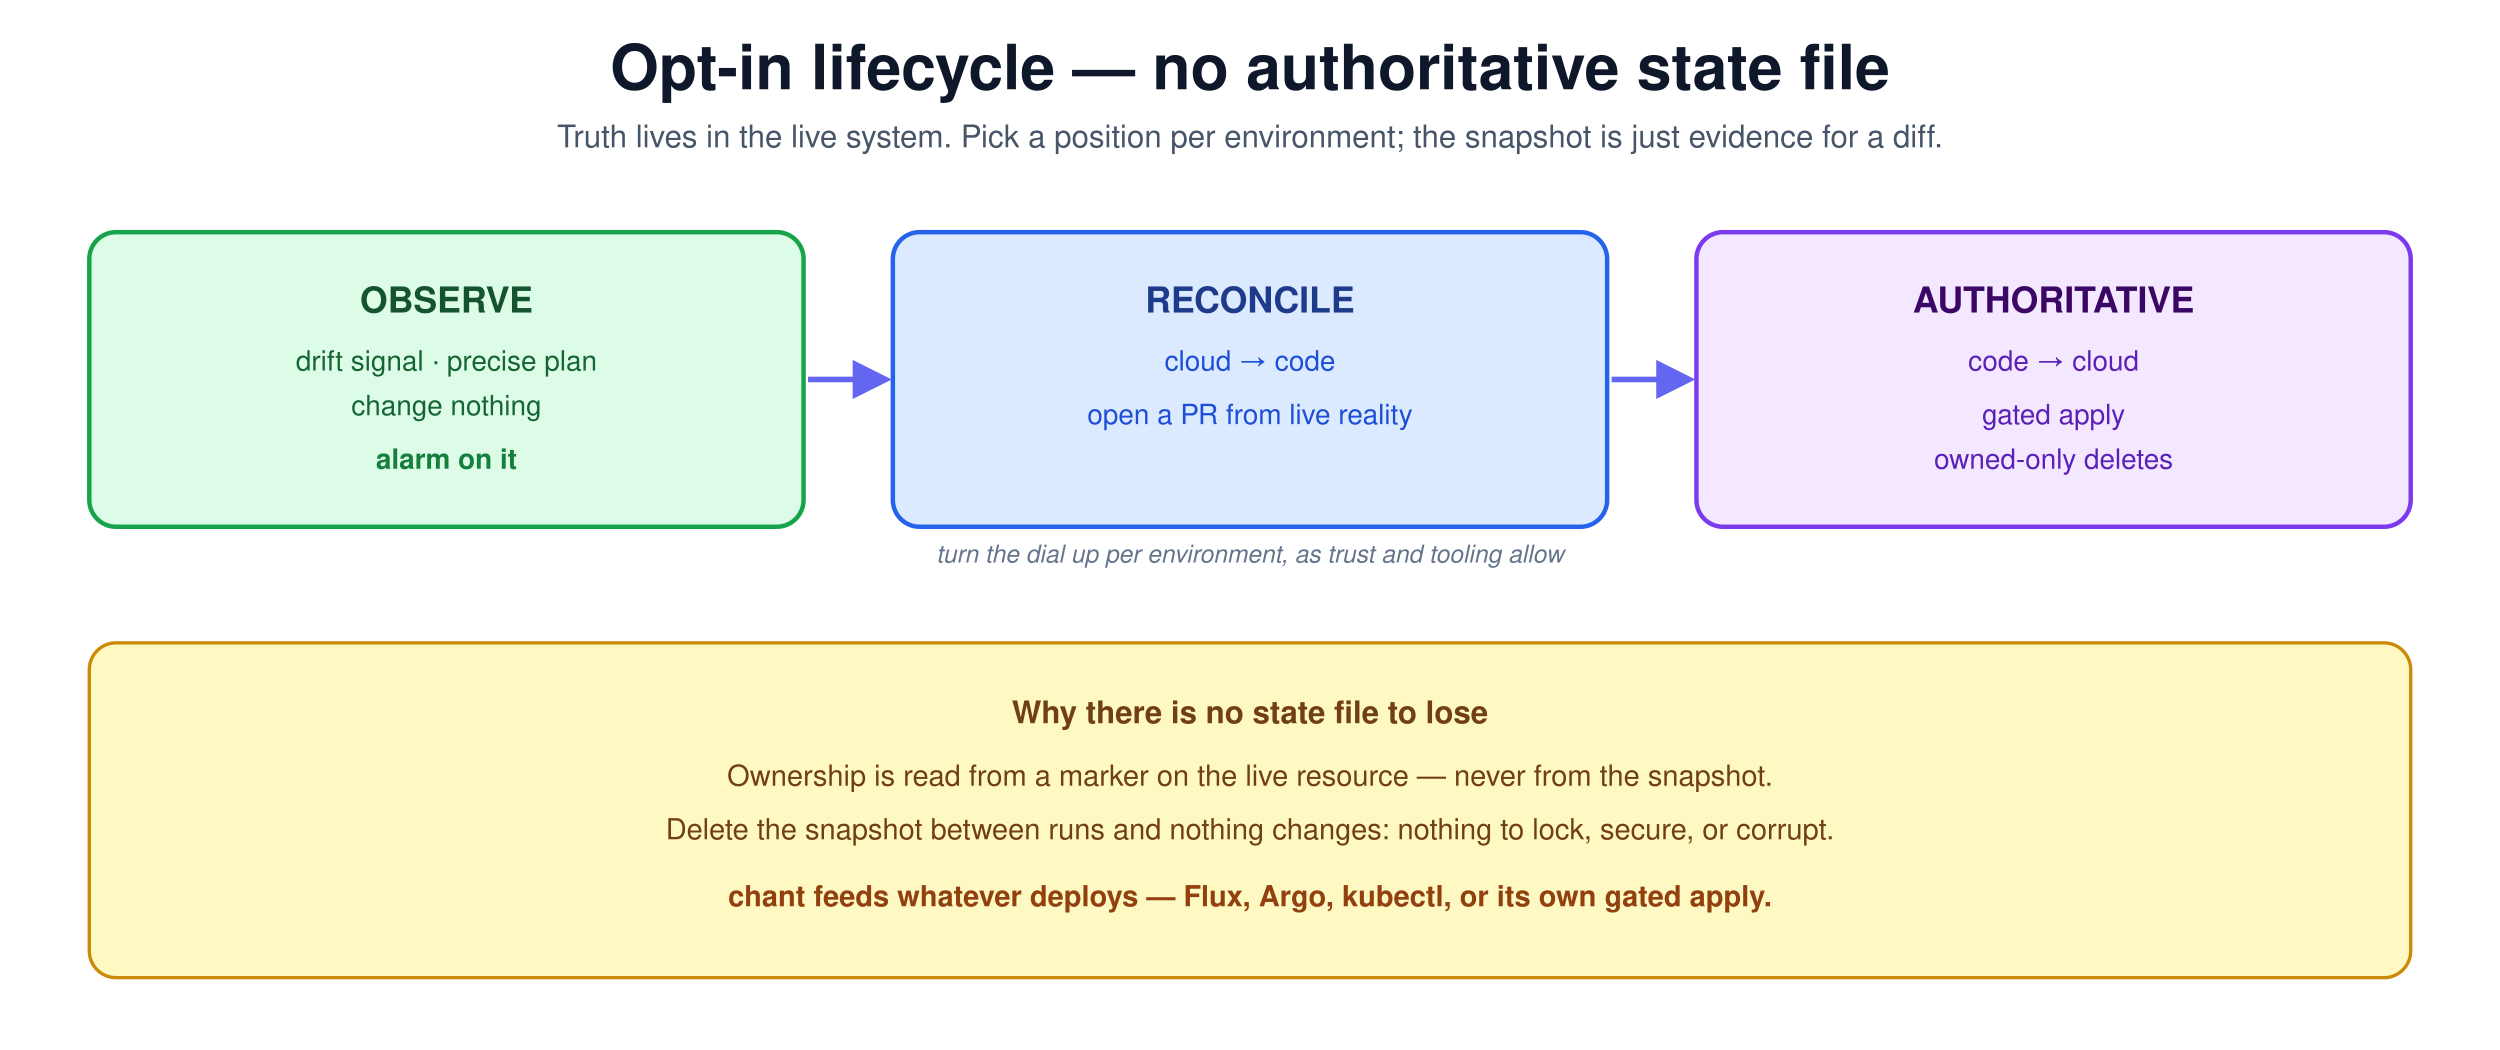
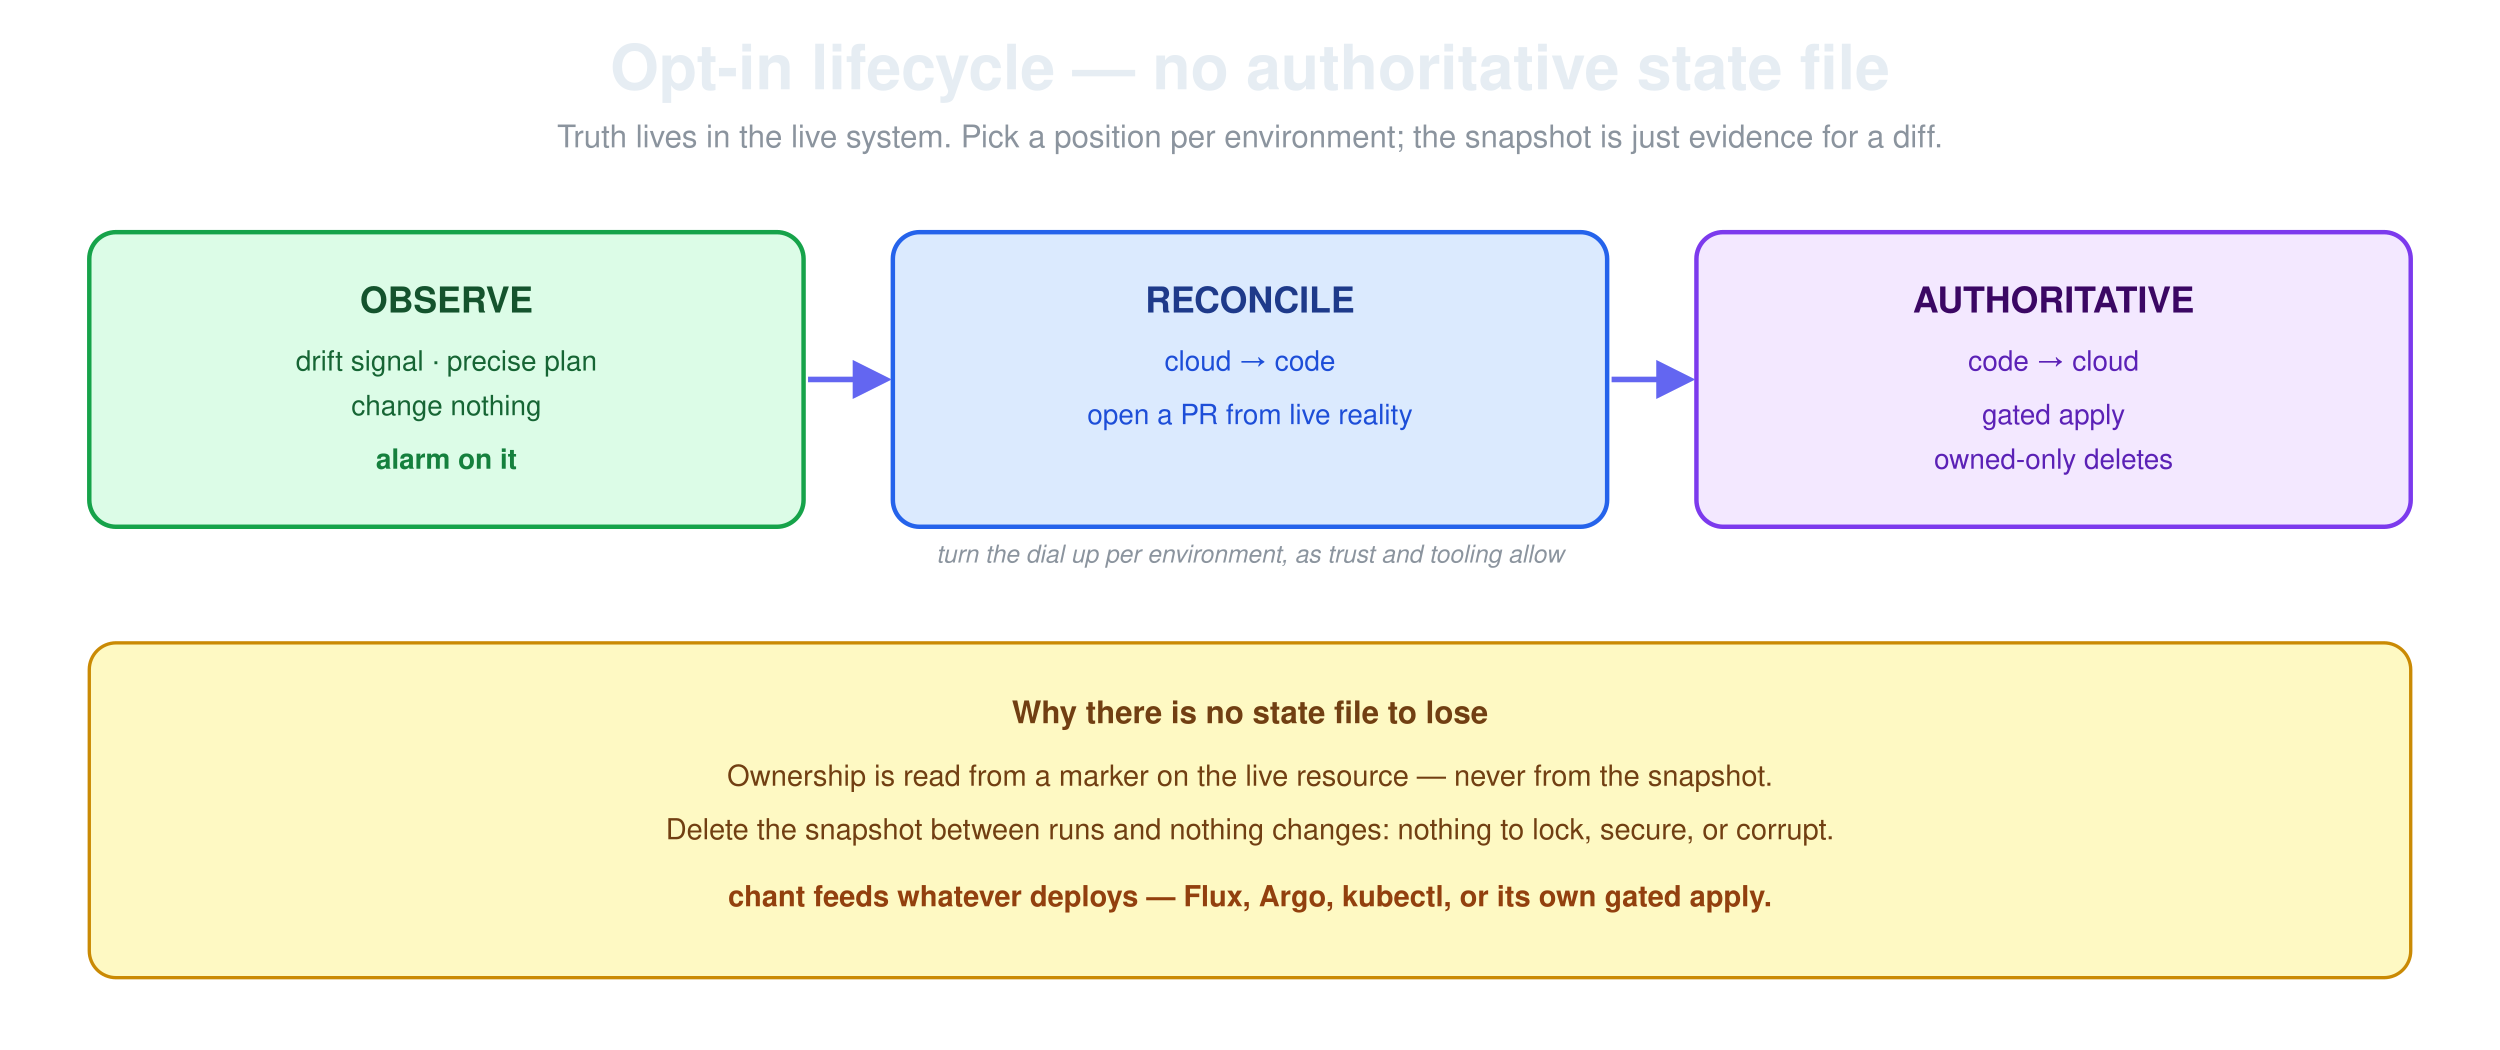
<svg xmlns="http://www.w3.org/2000/svg" viewBox="0 0 1120 470" font-family="Helvetica,Arial,sans-serif">
  <defs>
    <marker id="arrow" viewBox="0 0 10 10" refX="8" refY="5" markerWidth="7" markerHeight="7" orient="auto-start-reverse">
      <path d="M0,0 L10,5 L0,10 z" fill="#6366F1" />
    </marker>
  </defs>
-   <text x="560" y="40" text-anchor="middle" font-size="28" font-weight="bold" fill="#0F172A">Opt-in lifecycle — no authoritative state file</text>
-   <text x="560" y="66" text-anchor="middle" font-size="14" fill="#475569">Truth lives in the live system. Pick a position per environment; the snapshot is just evidence for a diff.</text>
+   <text x="560" y="40" text-anchor="middle" font-size="28" font-weight="bold" fill="#e6edf3">Opt-in lifecycle — no authoritative state file</text>
+   <text x="560" y="66" text-anchor="middle" font-size="14" fill="#8b949e">Truth lives in the live system. Pick a position per environment; the snapshot is just evidence for a diff.</text>
  <rect x="40" y="104" width="320" height="132" rx="12" fill="#DCFCE7" stroke="#16A34A" stroke-width="2" />
  <text x="200" y="140" text-anchor="middle" font-size="16" font-weight="bold" fill="#14532D">OBSERVE</text>
  <text x="200" y="166" text-anchor="middle" font-size="12.5" fill="#166534">drift signal · precise plan</text>
  <text x="200" y="186" text-anchor="middle" font-size="12.5" fill="#166534">change nothing</text>
  <text x="200" y="210" text-anchor="middle" font-size="12.5" font-weight="bold" fill="#15803D">alarm on it</text>
  <rect x="400" y="104" width="320" height="132" rx="12" fill="#DBEAFE" stroke="#2563EB" stroke-width="2" />
  <text x="560" y="140" text-anchor="middle" font-size="16" font-weight="bold" fill="#1E3A8A">RECONCILE</text>
  <text x="560" y="166" text-anchor="middle" font-size="12.5" fill="#1D4ED8">cloud → code</text>
  <text x="560" y="190" text-anchor="middle" font-size="12.5" fill="#1D4ED8">open a PR from live reality</text>
  <rect x="760" y="104" width="320" height="132" rx="12" fill="#F3E8FF" stroke="#7C3AED" stroke-width="2" />
  <text x="920" y="140" text-anchor="middle" font-size="16" font-weight="bold" fill="#3B0764">AUTHORITATIVE</text>
  <text x="920" y="166" text-anchor="middle" font-size="12.5" fill="#5B21B6">code → cloud</text>
  <text x="920" y="190" text-anchor="middle" font-size="12.5" fill="#5B21B6">gated apply</text>
  <text x="920" y="210" text-anchor="middle" font-size="12.5" fill="#5B21B6">owned-only deletes</text>
  <line x1="362" y1="170" x2="396" y2="170" stroke="#6366F1" stroke-width="2.5" marker-end="url(#arrow)" />
  <line x1="722" y1="170" x2="756" y2="170" stroke="#6366F1" stroke-width="2.5" marker-end="url(#arrow)" />
-   <text x="560" y="252" text-anchor="middle" font-size="11" font-style="italic" fill="#64748B">turn the dial up per environment, as trust and tooling allow</text>
+   <text x="560" y="252" text-anchor="middle" font-size="11" font-style="italic" fill="#8b949e">turn the dial up per environment, as trust and tooling allow</text>
  <rect x="40" y="288" width="1040" height="150" rx="12" fill="#FEF9C3" stroke="#CA8A04" stroke-width="1.5" />
  <text x="560" y="324" text-anchor="middle" font-size="14" font-weight="bold" fill="#713F12">Why there is no state file to lose</text>
  <text x="560" y="352" text-anchor="middle" font-size="13" fill="#713F12">Ownership is read from a marker on the live resource — never from the snapshot.</text>
  <text x="560" y="376" text-anchor="middle" font-size="13" fill="#713F12">Delete the snapshot between runs and nothing changes: nothing to lock, secure, or corrupt.</text>
  <text x="560" y="406" text-anchor="middle" font-size="13" font-weight="bold" fill="#92400E">chant feeds whatever deploys — Flux, Argo, kubectl, or its own gated apply.</text>
</svg>
